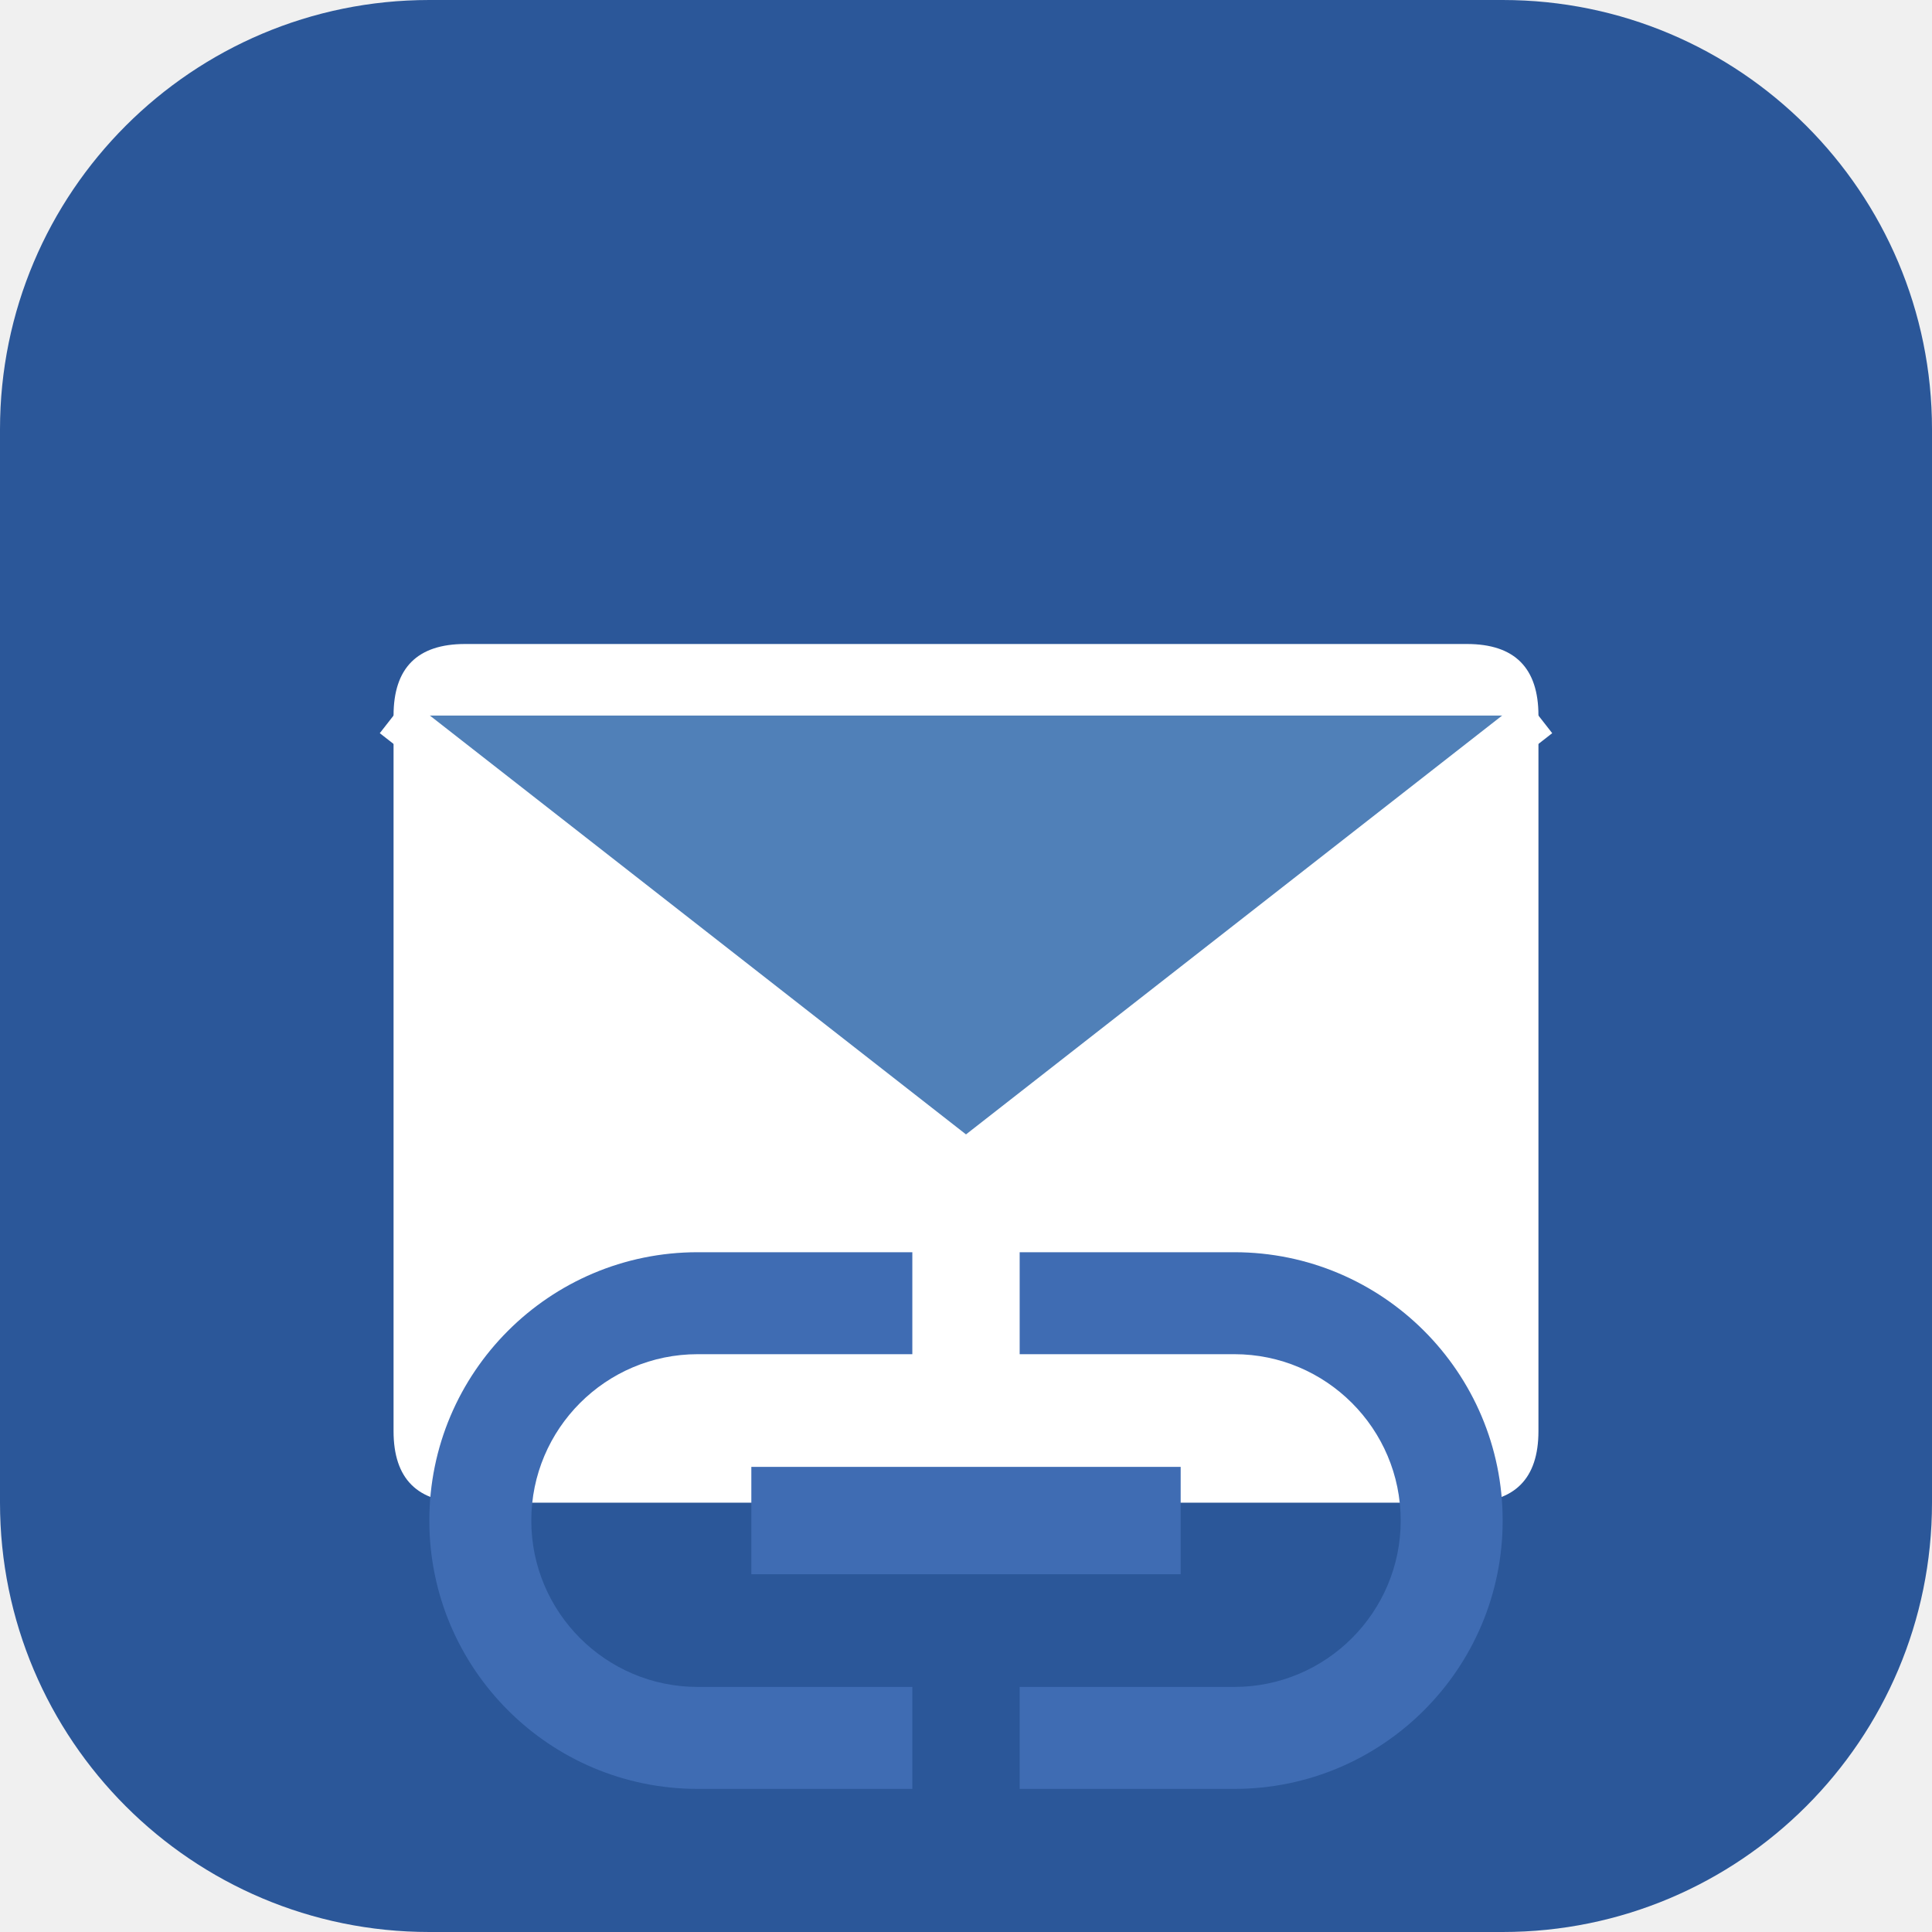
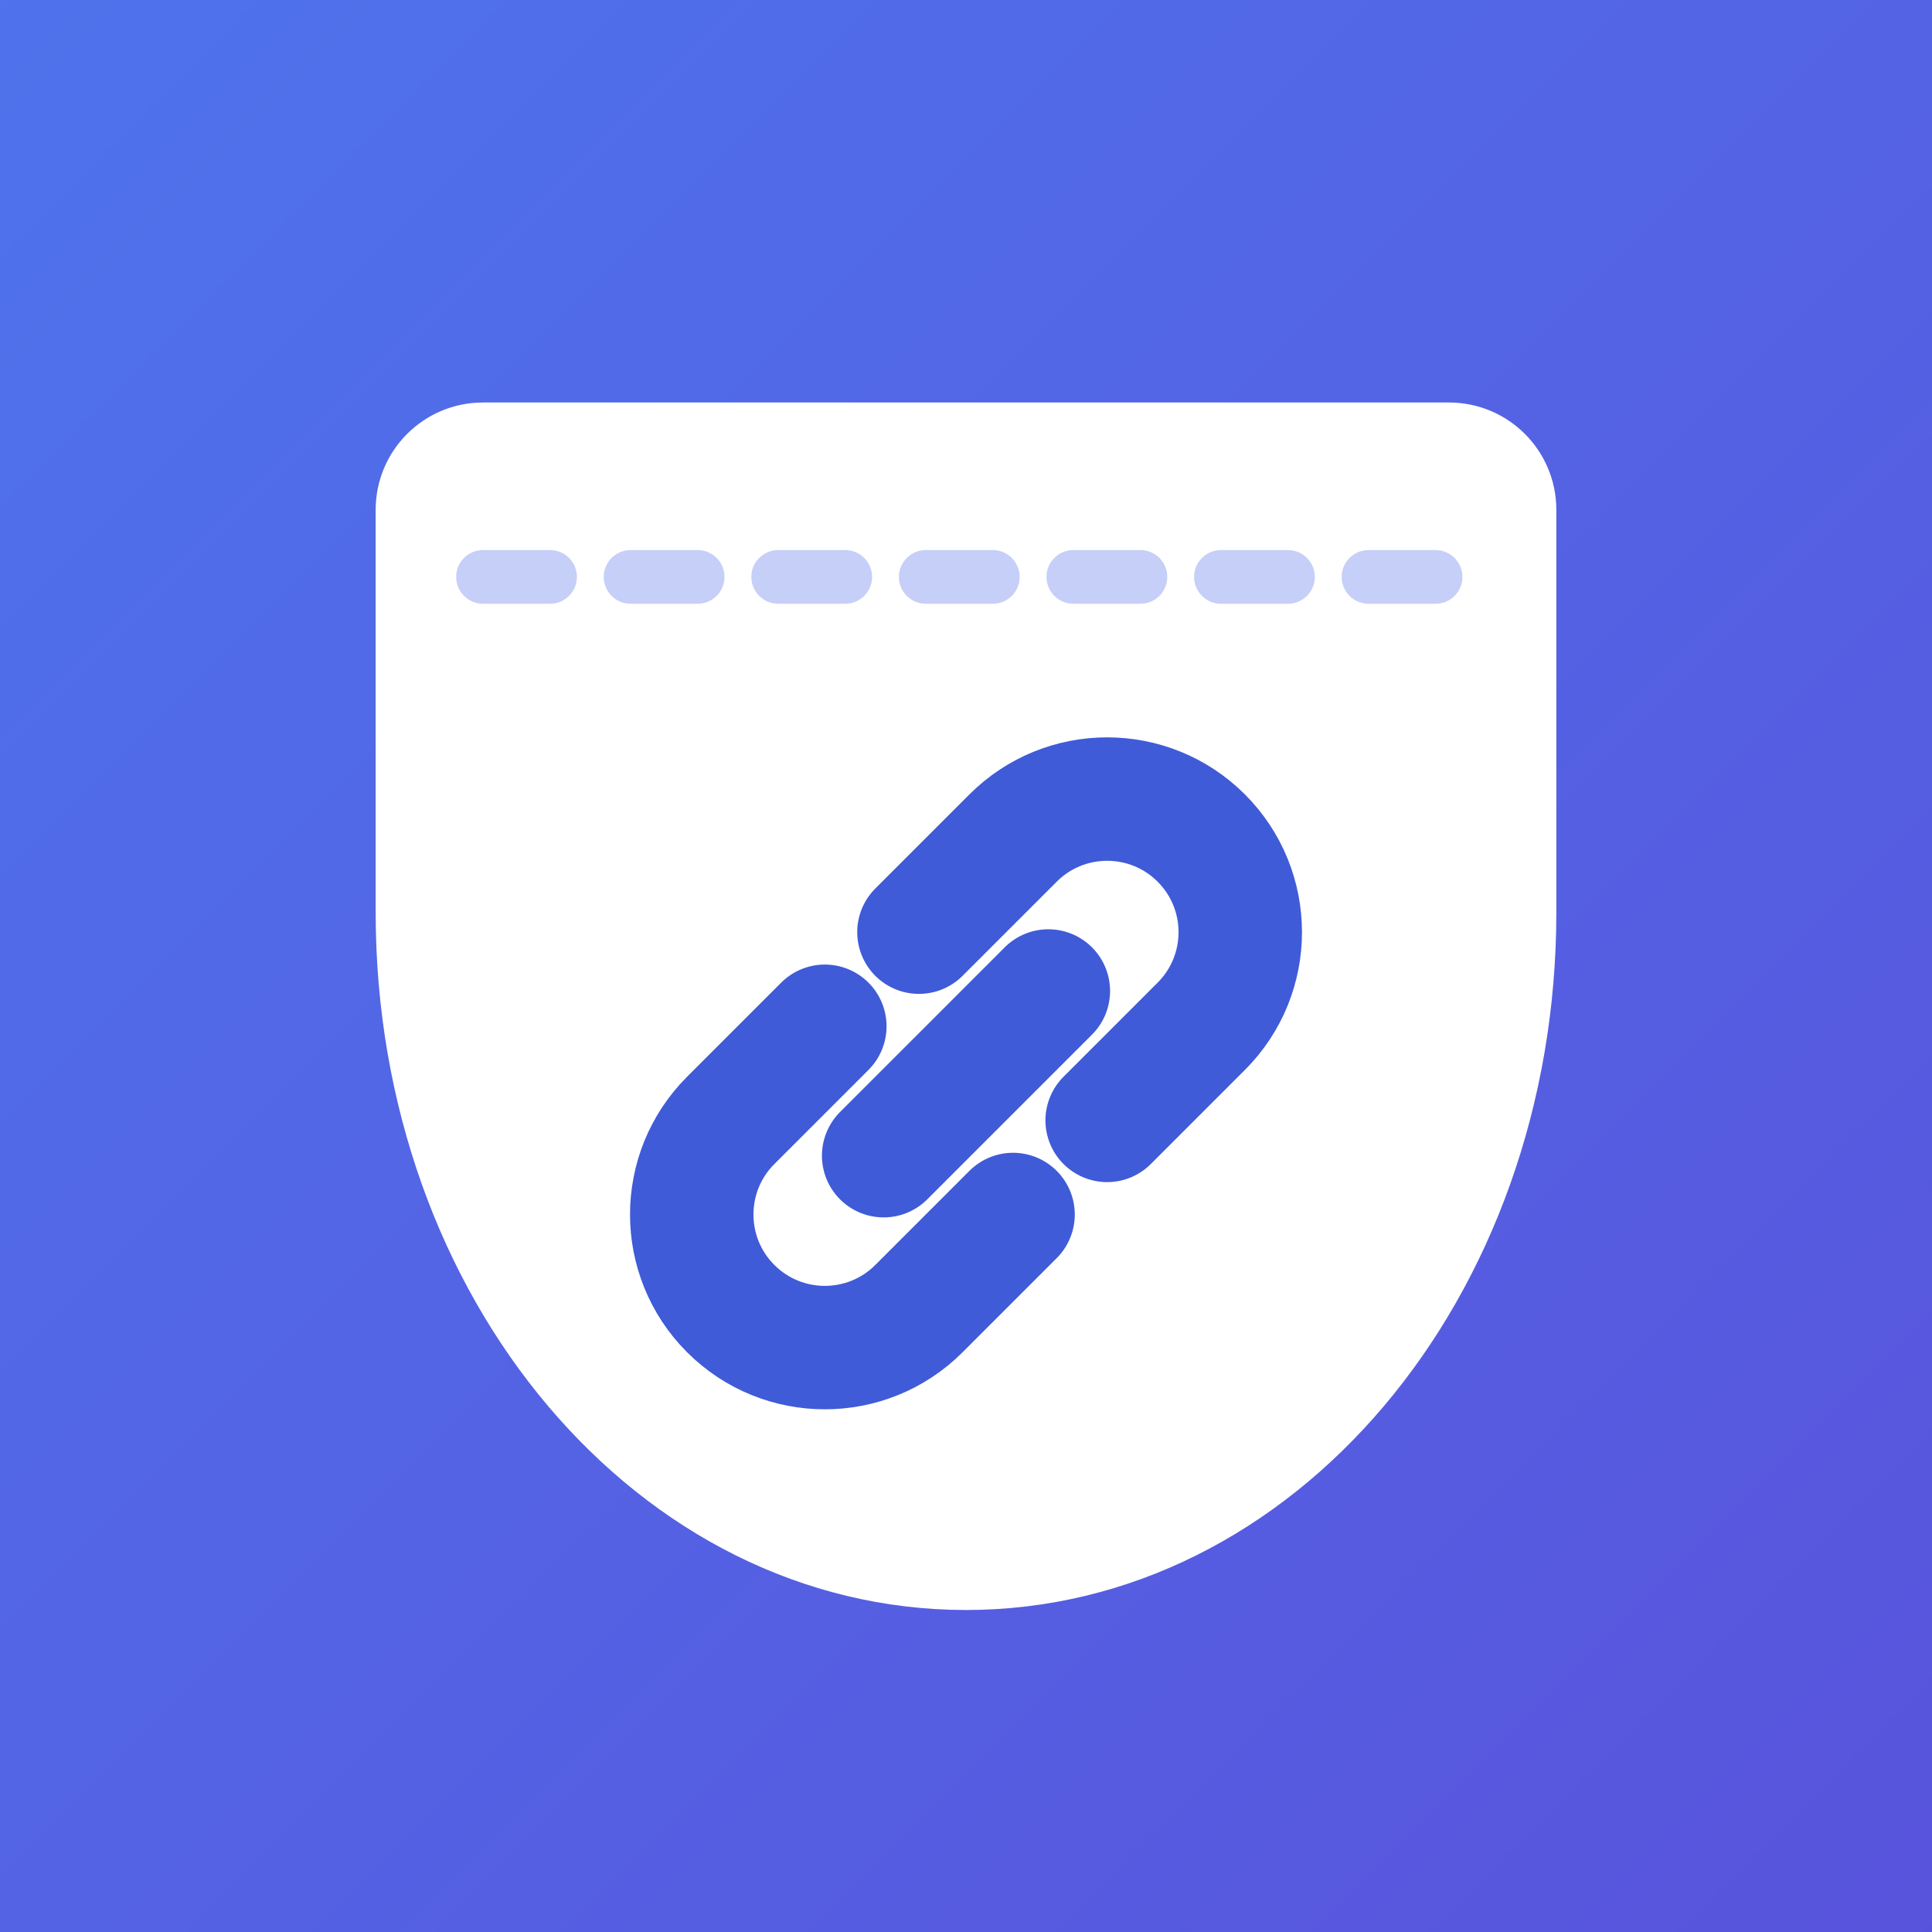
- <svg xmlns="http://www.w3.org/2000/svg" viewBox="0 0 108 108" role="img" aria-label="リンクポケット アプリアイコン">
+ <svg xmlns="http://www.w3.org/2000/svg" viewBox="18 18 72 72">
  <defs>
-     <clipPath id="sq">
-       <rect width="108" height="108" rx="24" ry="24" />
-     </clipPath>
+     <linearGradient id="g" x1="0" y1="0" x2="1" y2="1">
+       <stop offset="0" stop-color="#4C7BF0" />
+       <stop offset="1" stop-color="#5B4BD8" />
+     </linearGradient>
  </defs>
-   <g clip-path="url(#sq)">
-     <rect width="108" height="108" fill="#2B5799" />
-     <path d="M22,40                           Q22,36 26,36                           L82,36                           Q86,36 86,40                           L86,80                           Q86,84 82,84                           L26,84                           Q22,84 22,80 Z" fill="#FFFFFF" />
-     <path d="M22,40 L54,64 L86,40 Z" fill="#5080B8" />
-     <path d="M22,40 L54,65 L86,40" fill="#000000" fill-opacity="0.0" stroke="#FFFFFF" stroke-width="2.5" />
-     <g transform="translate(18 49) translate(0 0) scale(3.0 3.0) translate(-0 -0)">
-       <path d="M3.9,12c0,-1.71 1.39,-3.1 3.1,-3.1h4L11,7L7,7c-2.76,0 -5,2.24 -5,5s2.24,5 5,5h4v-1.9L7,15.1C5.29,15.1 3.9,13.71 3.9,12zM8,13h8v-2L8,11v2zM17,7h-4v1.9h4c1.71,0 3.1,1.39 3.1,3.1s-1.39,3.1 -3.1,3.1h-4L13,17h4c2.76,0 5,-2.24 5,-5s-2.24,-5 -5,-5z" fill="#3F6CB3" />
-     </g>
+   <rect width="108" height="108" fill="url(#g)" />
+   <path d="M32,37a4,4 0 0 1 4,-4h36a4,4 0 0 1 4,4v15c0,14.4 -9.8,26 -22,26s-22,-11.6 -22,-26z" fill="#FFFFFF" />
+   <path d="M36.0,38.5h2.5a1,1 0 0 1 0,2h-2.5a1,1 0 0 1 0,-2zM41.5,38.5h2.5a1,1 0 0 1 0,2h-2.5a1,1 0 0 1 0,-2zM47.0,38.5h2.5a1,1 0 0 1 0,2h-2.5a1,1 0 0 1 0,-2zM52.5,38.5h2.5a1,1 0 0 1 0,2h-2.5a1,1 0 0 1 0,-2zM58.0,38.5h2.5a1,1 0 0 1 0,2h-2.5a1,1 0 0 1 0,-2zM63.5,38.5h2.5a1,1 0 0 1 0,2h-2.5a1,1 0 0 1 0,-2zM69.0,38.5h2.5a1,1 0 0 1 0,2h-2.5a1,1 0 0 1 0,-2z" fill="#C5CFF8" />
+   <g transform="translate(54,58) rotate(-45) scale(0.62)">
+     <path d="M-4,-8H-12A8,8 0 0 0 -12,8H-4M4,-8H12A8,8 0 0 1 12,8H4M-7,0H7" fill="none" stroke="#3F5BD8" stroke-width="7.42" stroke-linecap="round" stroke-linejoin="round" />
  </g>
</svg>
